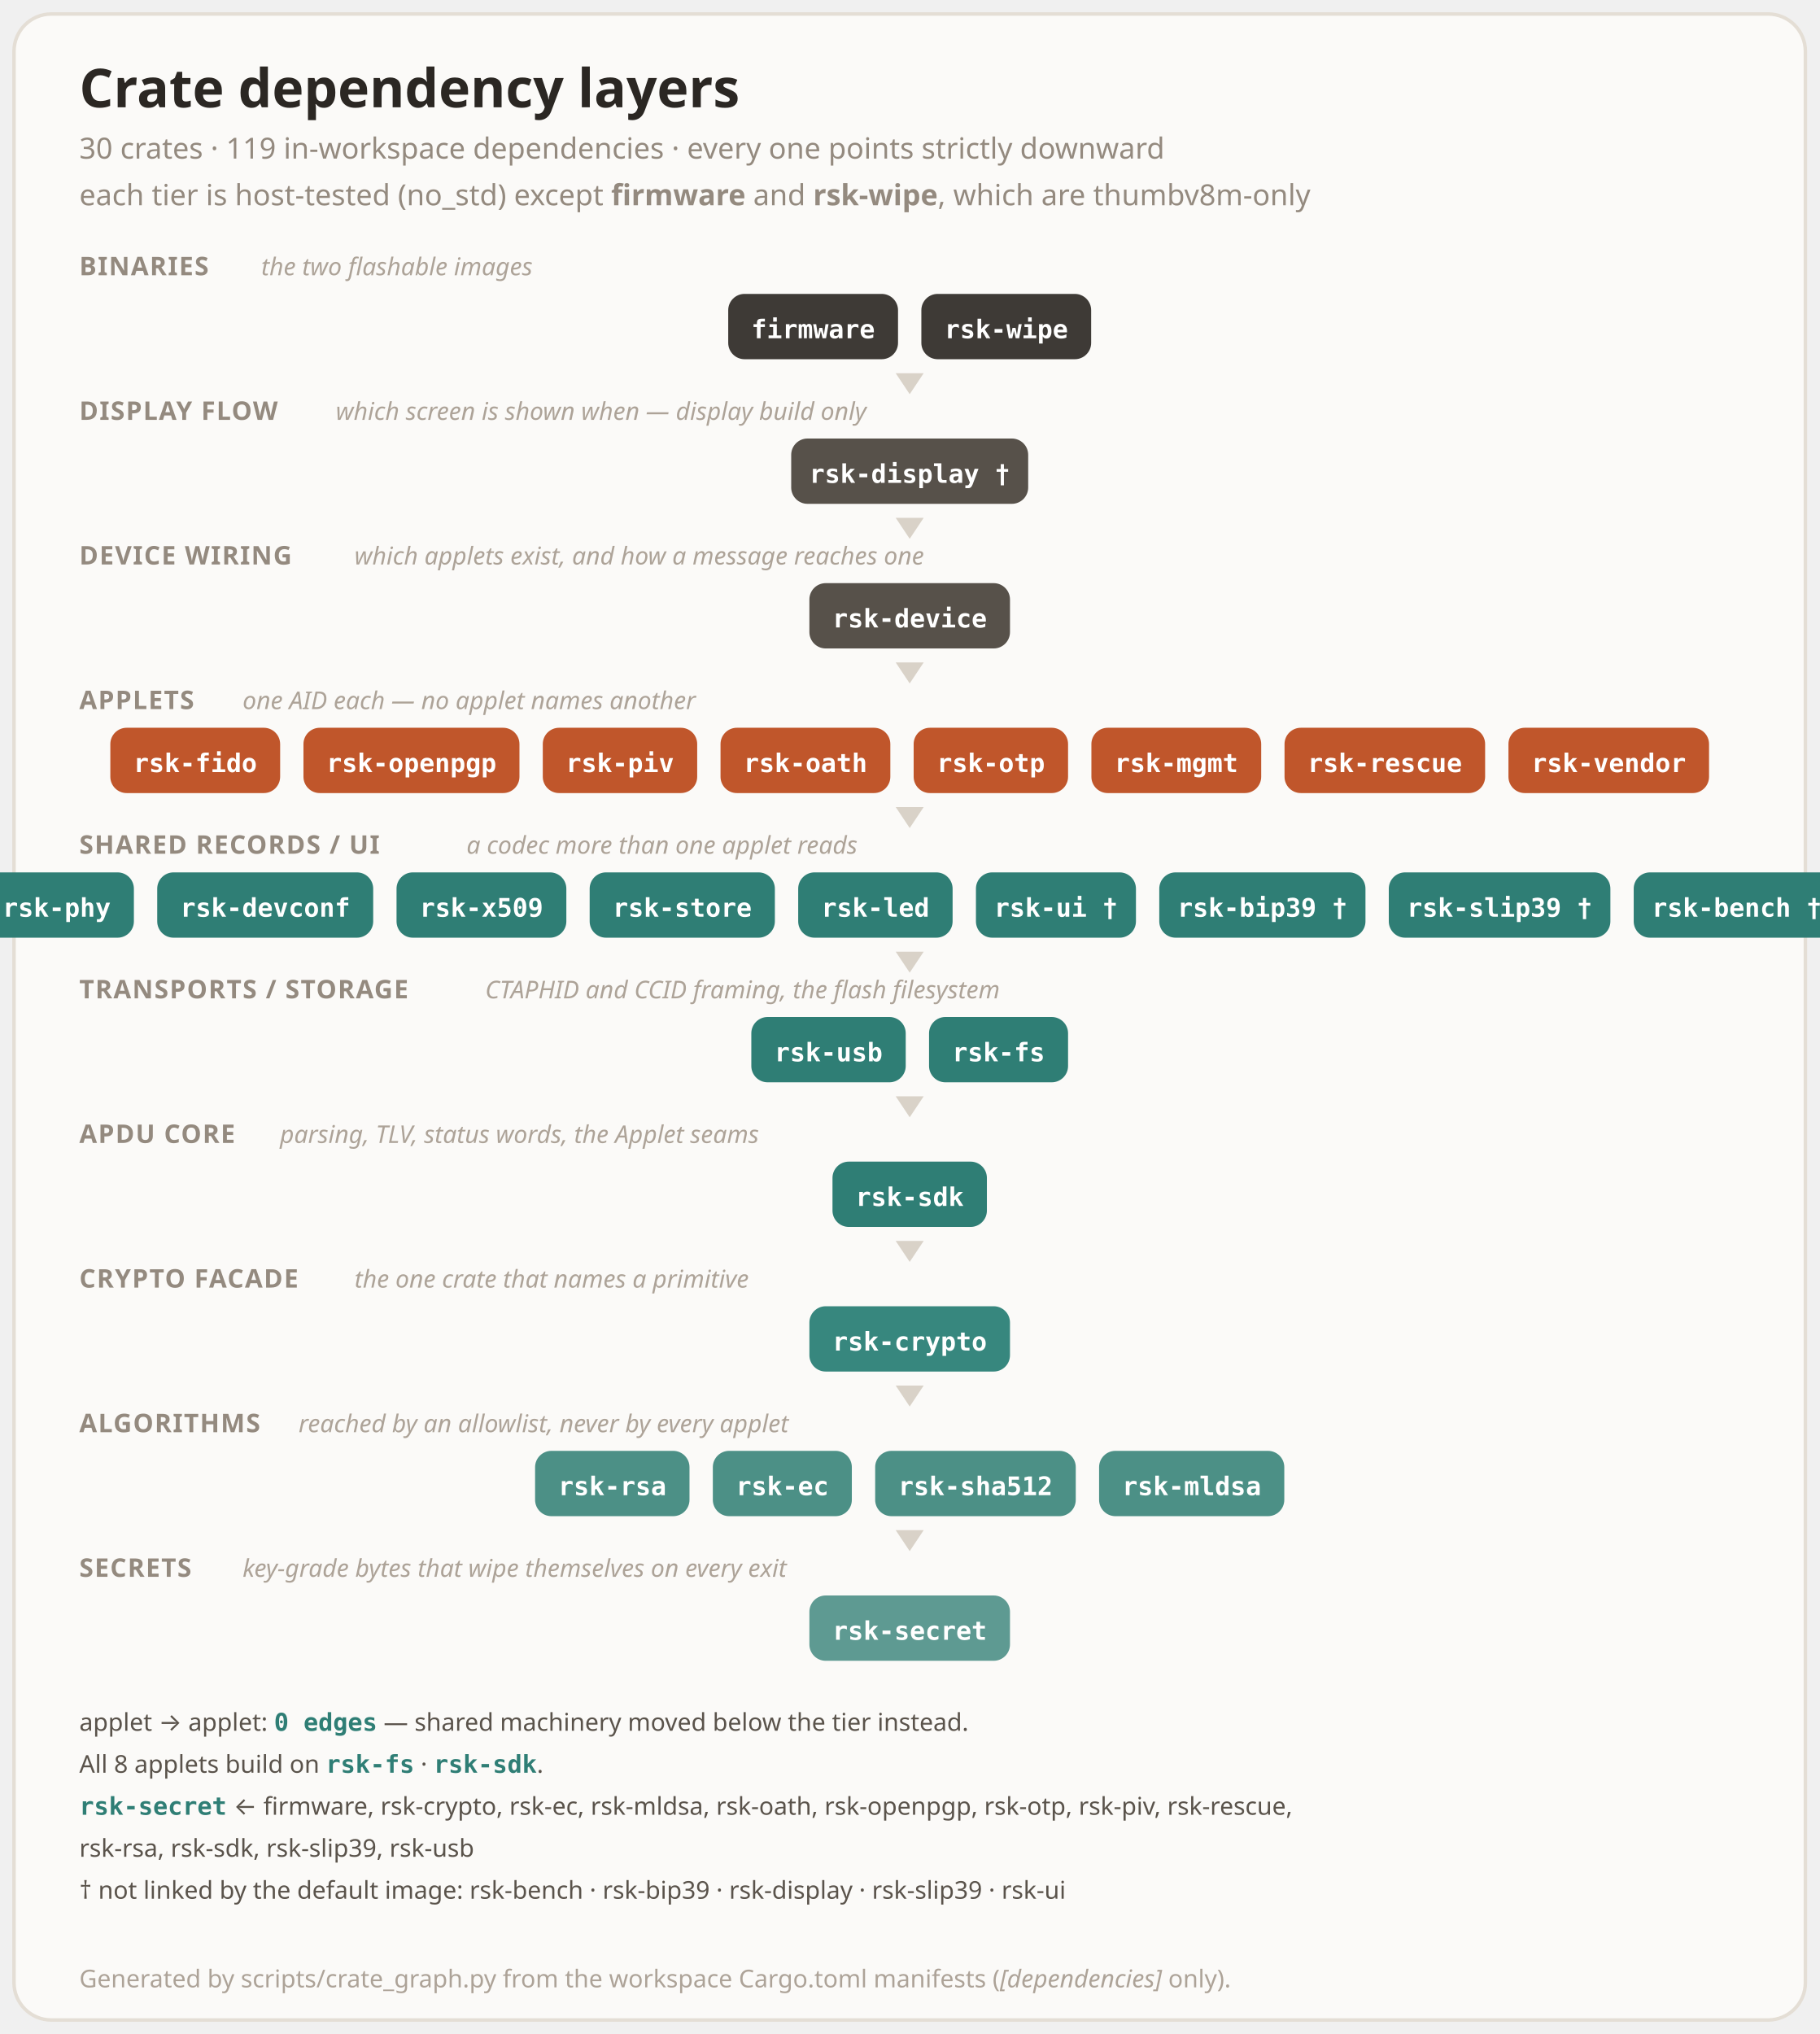
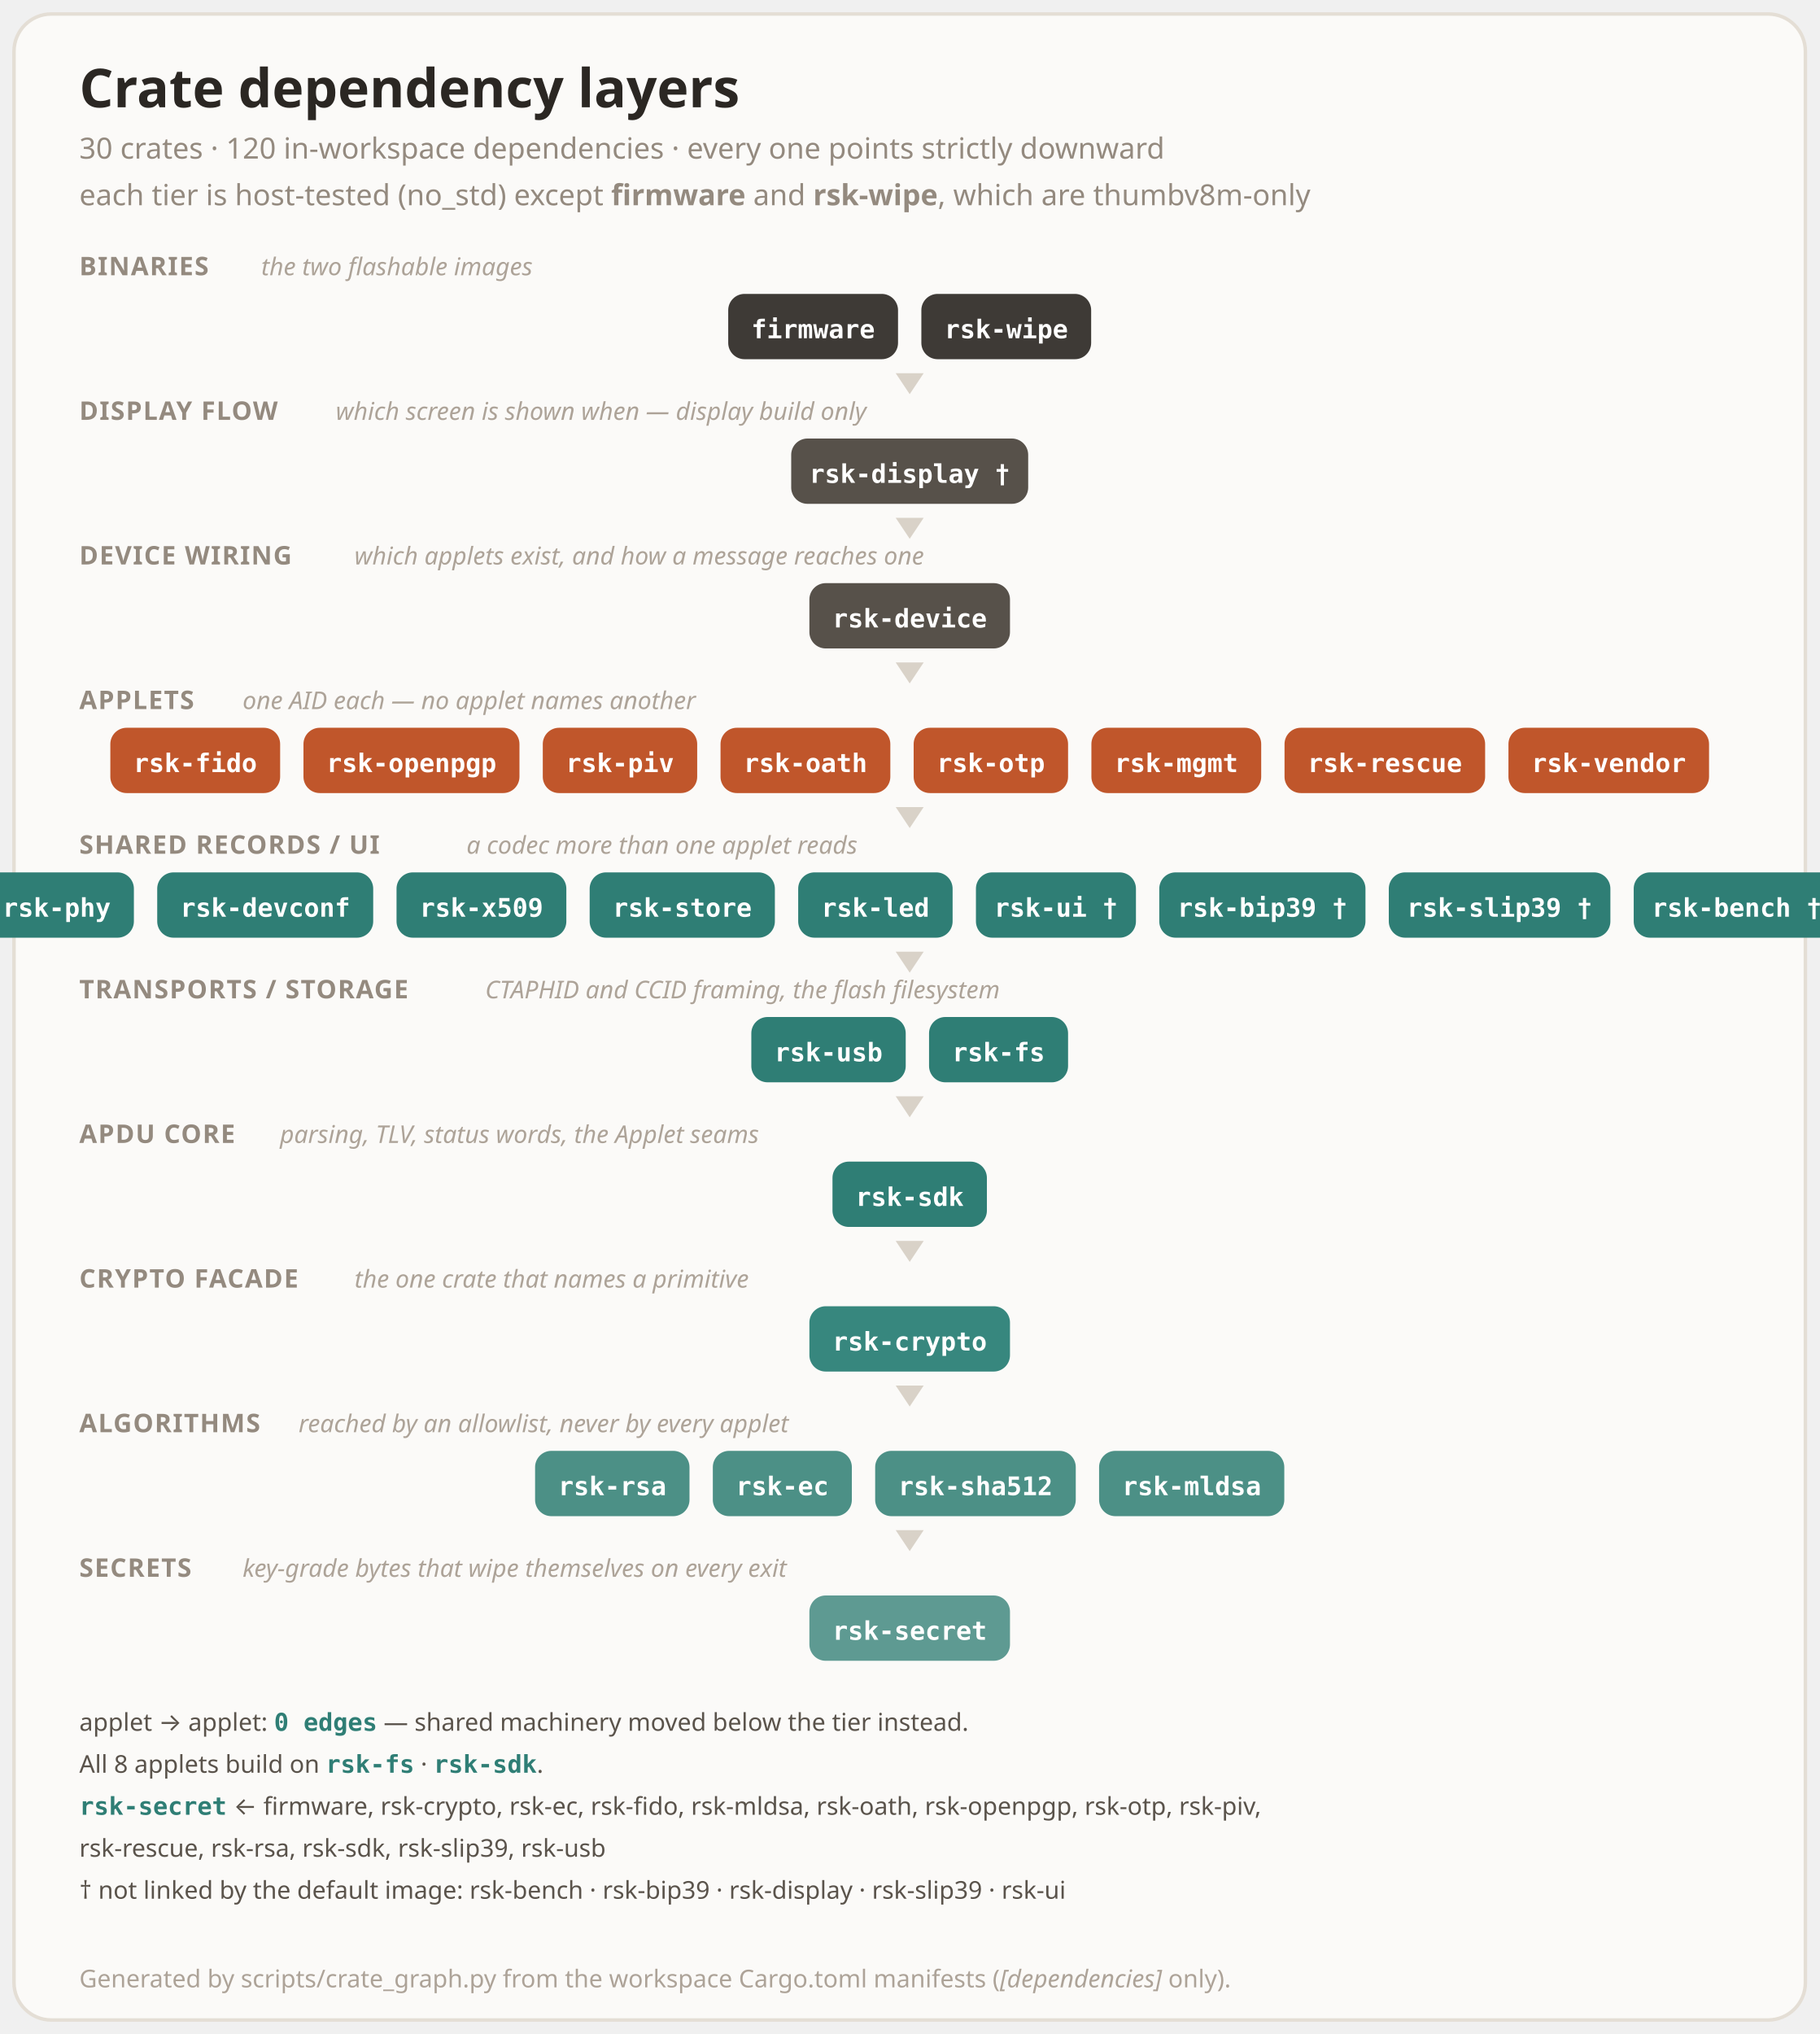
<svg xmlns="http://www.w3.org/2000/svg" viewBox="0 0 780 872" role="img" aria-labelledby="ttl dsc" font-family="'Segoe UI', system-ui, -apple-system, sans-serif">
  <defs>
    <style>
      .h1{font-size:23px;font-weight:700;fill:#2B2723}
      .sub{font-size:12.5px;fill:#948A7F}
      .sub2{font-size:10.5px;fill:#ADA398;font-style:italic}
      .tier{font-size:11px;font-weight:700;fill:#948A7F;letter-spacing:.5px}
      .node{font-size:11px;font-weight:700;fill:#fff;font-family:'SF Mono','Roboto Mono',ui-monospace,monospace}
      .note{font-size:10.5px;fill:#5A534B}
      .notek{font-family:'SF Mono','Roboto Mono',ui-monospace,monospace;font-weight:700;fill:#2F7E75}
      .arw{fill:#D9D2C8}
      .foot{font-size:10.5px;fill:#ADA398}
    </style>
  </defs>
  <rect x="6" y="6" width="768" height="860" rx="16" fill="#FBFAF8" stroke="#E4DED5" stroke-width="1.5" />
  <text class="h1" x="34" y="46">Crate dependency layers</text>
-   <text class="sub" x="34" y="68">30 crates · 119 in-workspace dependencies · every one points strictly downward</text>
+   <text class="sub" x="34" y="68">30 crates · 120 in-workspace dependencies · every one points strictly downward</text>
  <text class="sub" x="34" y="88">each tier is host-tested (no_std) except <tspan font-weight="700">firmware</tspan> and <tspan font-weight="700">rsk-wipe</tspan>, which are thumbv8m-only</text>
  <text class="tier" x="34" y="118">BINARIES</text>
  <text class="sub2" x="112" y="118">the two flashable images</text>
  <rect x="312.2" y="126" width="72.8" height="28" rx="7" fill="#3E3A36" />
  <text class="node" x="348.6" y="145" text-anchor="middle">firmware</text>
  <rect x="395.0" y="126" width="72.8" height="28" rx="7" fill="#3E3A36" />
  <text class="node" x="431.4" y="145" text-anchor="middle">rsk-wipe</text>
  <path class="arw" d="M390 160 l6 0 -6 9 -6 -9 z" />
  <text class="tier" x="34" y="180">DISPLAY FLOW</text>
  <text class="sub2" x="144" y="180">which screen is shown when — display build only</text>
  <rect x="339.2" y="188" width="101.6" height="28" rx="7" fill="#57514A" />
  <text class="node" x="390.0" y="207" text-anchor="middle">rsk-display †</text>
  <path class="arw" d="M390 222 l6 0 -6 9 -6 -9 z" />
  <text class="tier" x="34" y="242">DEVICE WIRING</text>
  <text class="sub2" x="152" y="242">which applets exist, and how a message reaches one</text>
  <rect x="347.0" y="250" width="86.0" height="28" rx="7" fill="#57514A" />
  <text class="node" x="390.0" y="269" text-anchor="middle">rsk-device</text>
  <path class="arw" d="M390 284 l6 0 -6 9 -6 -9 z" />
  <text class="tier" x="34" y="304">APPLETS</text>
  <text class="sub2" x="104" y="304">one AID each — no applet names another</text>
  <rect x="47.3" y="312" width="72.8" height="28" rx="7" fill="#C0562B" />
  <text class="node" x="83.7" y="331" text-anchor="middle">rsk-fido</text>
  <rect x="130.1" y="312" width="92.6" height="28" rx="7" fill="#C0562B" />
  <text class="node" x="176.4" y="331" text-anchor="middle">rsk-openpgp</text>
  <rect x="232.7" y="312" width="66.2" height="28" rx="7" fill="#C0562B" />
  <text class="node" x="265.8" y="331" text-anchor="middle">rsk-piv</text>
  <rect x="308.9" y="312" width="72.8" height="28" rx="7" fill="#C0562B" />
  <text class="node" x="345.3" y="331" text-anchor="middle">rsk-oath</text>
  <rect x="391.7" y="312" width="66.2" height="28" rx="7" fill="#C0562B" />
  <text class="node" x="424.8" y="331" text-anchor="middle">rsk-otp</text>
  <rect x="467.9" y="312" width="72.8" height="28" rx="7" fill="#C0562B" />
  <text class="node" x="504.3" y="331" text-anchor="middle">rsk-mgmt</text>
  <rect x="550.7" y="312" width="86.0" height="28" rx="7" fill="#C0562B" />
  <text class="node" x="593.7" y="331" text-anchor="middle">rsk-rescue</text>
  <rect x="646.7" y="312" width="86.0" height="28" rx="7" fill="#C0562B" />
  <text class="node" x="689.7" y="331" text-anchor="middle">rsk-vendor</text>
  <path class="arw" d="M390 346 l6 0 -6 9 -6 -9 z" />
  <text class="tier" x="34" y="366">SHARED RECORDS / UI</text>
  <text class="sub2" x="200" y="366">a codec more than one applet reads</text>
  <rect x="-8.8" y="374" width="66.2" height="28" rx="7" fill="#2F7E75" />
  <text class="node" x="24.3" y="393" text-anchor="middle">rsk-phy</text>
  <rect x="67.4" y="374" width="92.6" height="28" rx="7" fill="#2F7E75" />
  <text class="node" x="113.7" y="393" text-anchor="middle">rsk-devconf</text>
  <rect x="170.0" y="374" width="72.8" height="28" rx="7" fill="#2F7E75" />
  <text class="node" x="206.4" y="393" text-anchor="middle">rsk-x509</text>
  <rect x="252.8" y="374" width="79.4" height="28" rx="7" fill="#2F7E75" />
  <text class="node" x="292.5" y="393" text-anchor="middle">rsk-store</text>
  <rect x="342.2" y="374" width="66.2" height="28" rx="7" fill="#2F7E75" />
  <text class="node" x="375.3" y="393" text-anchor="middle">rsk-led</text>
  <rect x="418.4" y="374" width="68.6" height="28" rx="7" fill="#2F7E75" />
  <text class="node" x="452.7" y="393" text-anchor="middle">rsk-ui †</text>
  <rect x="497.0" y="374" width="88.4" height="28" rx="7" fill="#2F7E75" />
  <text class="node" x="541.2" y="393" text-anchor="middle">rsk-bip39 †</text>
  <rect x="595.4" y="374" width="95.0" height="28" rx="7" fill="#2F7E75" />
  <text class="node" x="642.9" y="393" text-anchor="middle">rsk-slip39 †</text>
  <rect x="700.4" y="374" width="88.4" height="28" rx="7" fill="#2F7E75" />
  <text class="node" x="744.6" y="393" text-anchor="middle">rsk-bench †</text>
  <path class="arw" d="M390 408 l6 0 -6 9 -6 -9 z" />
  <text class="tier" x="34" y="428">TRANSPORTS / STORAGE</text>
  <text class="sub2" x="208" y="428">CTAPHID and CCID framing, the flash filesystem</text>
  <rect x="322.1" y="436" width="66.2" height="28" rx="7" fill="#2F7E75" />
  <text class="node" x="355.2" y="455" text-anchor="middle">rsk-usb</text>
  <rect x="398.3" y="436" width="59.6" height="28" rx="7" fill="#2F7E75" />
  <text class="node" x="428.1" y="455" text-anchor="middle">rsk-fs</text>
  <path class="arw" d="M390 470 l6 0 -6 9 -6 -9 z" />
  <text class="tier" x="34" y="490">APDU CORE</text>
  <text class="sub2" x="120" y="490">parsing, TLV, status words, the Applet seams</text>
  <rect x="356.9" y="498" width="66.2" height="28" rx="7" fill="#2F7E75" />
  <text class="node" x="390.0" y="517" text-anchor="middle">rsk-sdk</text>
  <path class="arw" d="M390 532 l6 0 -6 9 -6 -9 z" />
  <text class="tier" x="34" y="552">CRYPTO FACADE</text>
  <text class="sub2" x="152" y="552">the one crate that names a primitive</text>
  <rect x="347.0" y="560" width="86.0" height="28" rx="7" fill="#37877E" />
  <text class="node" x="390.0" y="579" text-anchor="middle">rsk-crypto</text>
  <path class="arw" d="M390 594 l6 0 -6 9 -6 -9 z" />
  <text class="tier" x="34" y="614">ALGORITHMS</text>
  <text class="sub2" x="128" y="614">reached by an allowlist, never by every applet</text>
  <rect x="229.4" y="622" width="66.2" height="28" rx="7" fill="#4C9086" />
  <text class="node" x="262.5" y="641" text-anchor="middle">rsk-rsa</text>
  <rect x="305.6" y="622" width="59.6" height="28" rx="7" fill="#4C9086" />
  <text class="node" x="335.4" y="641" text-anchor="middle">rsk-ec</text>
  <rect x="375.2" y="622" width="86.0" height="28" rx="7" fill="#4C9086" />
  <text class="node" x="418.2" y="641" text-anchor="middle">rsk-sha512</text>
  <rect x="471.2" y="622" width="79.4" height="28" rx="7" fill="#4C9086" />
  <text class="node" x="510.9" y="641" text-anchor="middle">rsk-mldsa</text>
  <path class="arw" d="M390 656 l6 0 -6 9 -6 -9 z" />
  <text class="tier" x="34" y="676">SECRETS</text>
  <text class="sub2" x="104" y="676">key-grade bytes that wipe themselves on every exit</text>
  <rect x="347.0" y="684" width="86.0" height="28" rx="7" fill="#5E9A92" />
  <text class="node" x="390.0" y="703" text-anchor="middle">rsk-secret</text>
  <text class="note" x="34" y="742">applet → applet: <tspan class="notek">0 edges</tspan> — shared machinery moved below the tier instead.</text>
  <text class="note" x="34" y="760">All 8 applets build on <tspan class="notek">rsk-fs</tspan> · <tspan class="notek">rsk-sdk</tspan>.</text>
  <text class="note" x="34" y="778">
-     <tspan class="notek">rsk-secret</tspan> ← firmware, rsk-crypto, rsk-ec, rsk-mldsa, rsk-oath, rsk-openpgp, rsk-otp, rsk-piv, rsk-rescue,</text>
-   <text class="note" x="34" y="796">  rsk-rsa, rsk-sdk, rsk-slip39, rsk-usb</text>
+     <tspan class="notek">rsk-secret</tspan> ← firmware, rsk-crypto, rsk-ec, rsk-fido, rsk-mldsa, rsk-oath, rsk-openpgp, rsk-otp, rsk-piv,</text>
+   <text class="note" x="34" y="796">  rsk-rescue, rsk-rsa, rsk-sdk, rsk-slip39, rsk-usb</text>
  <text class="note" x="34" y="814">† not linked by the default image: rsk-bench · rsk-bip39 · rsk-display · rsk-slip39 · rsk-ui</text>
  <text class="foot" x="34" y="852">Generated by scripts/crate_graph.py from the workspace Cargo.toml manifests (<tspan font-style="italic">[dependencies]</tspan> only).</text>
</svg>
